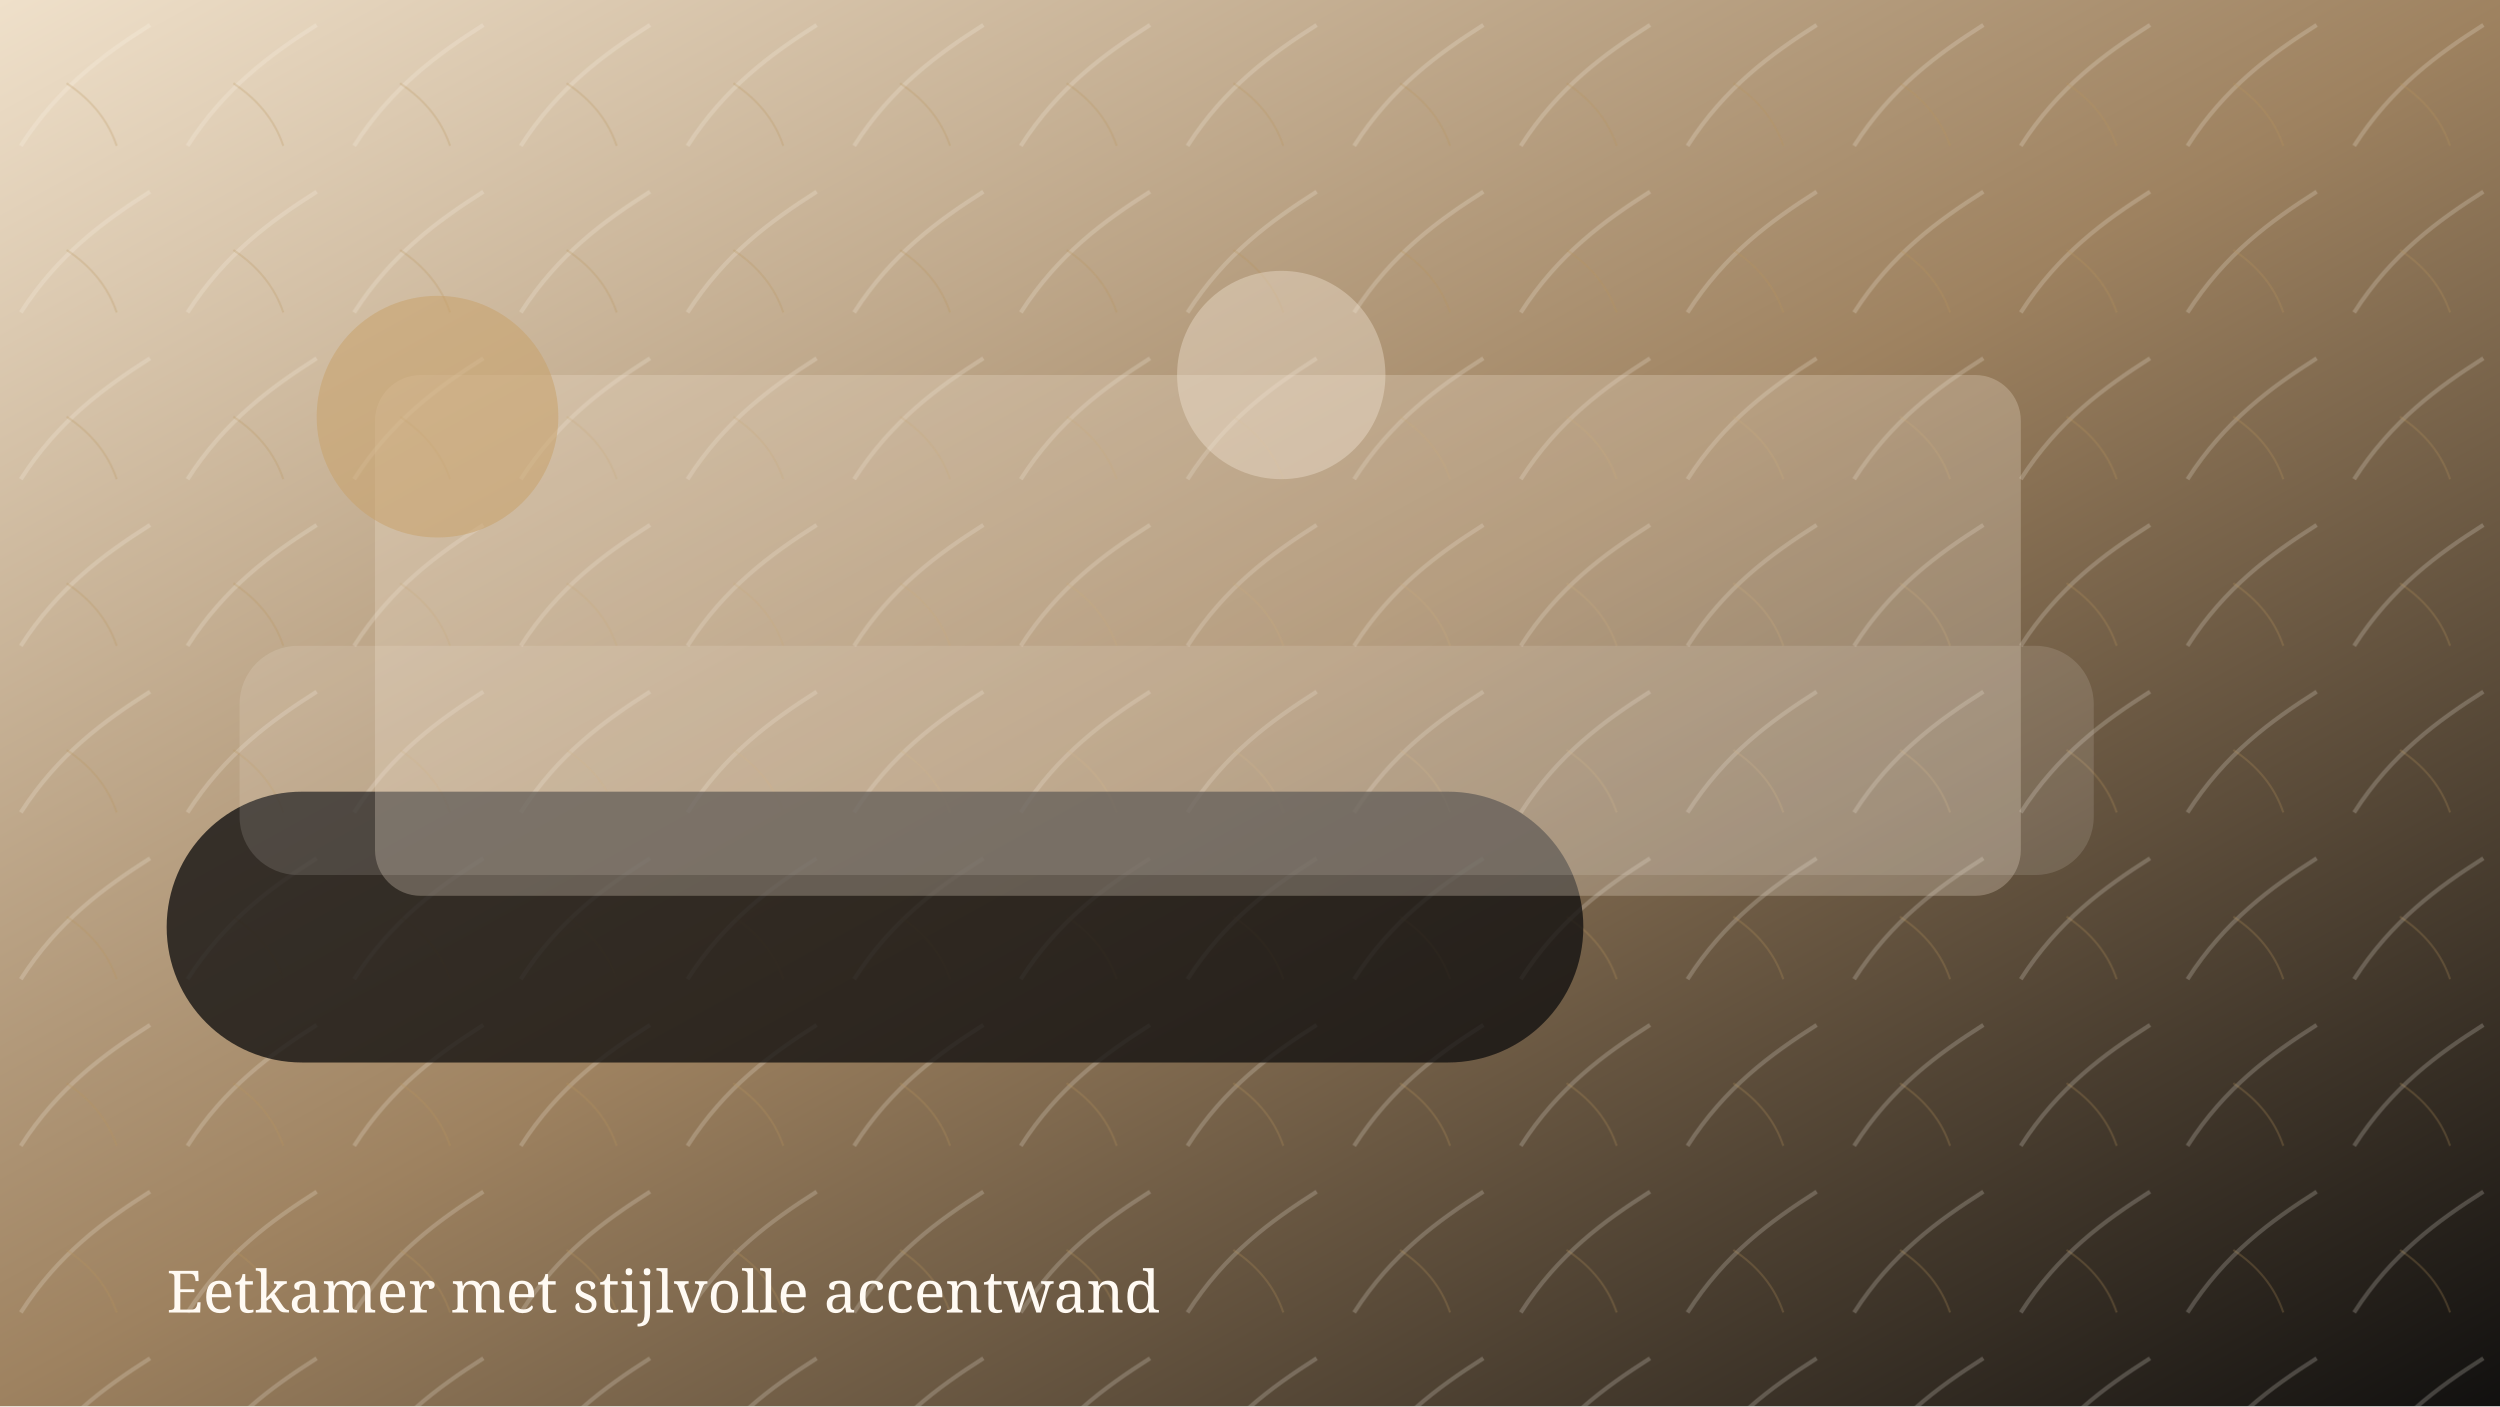
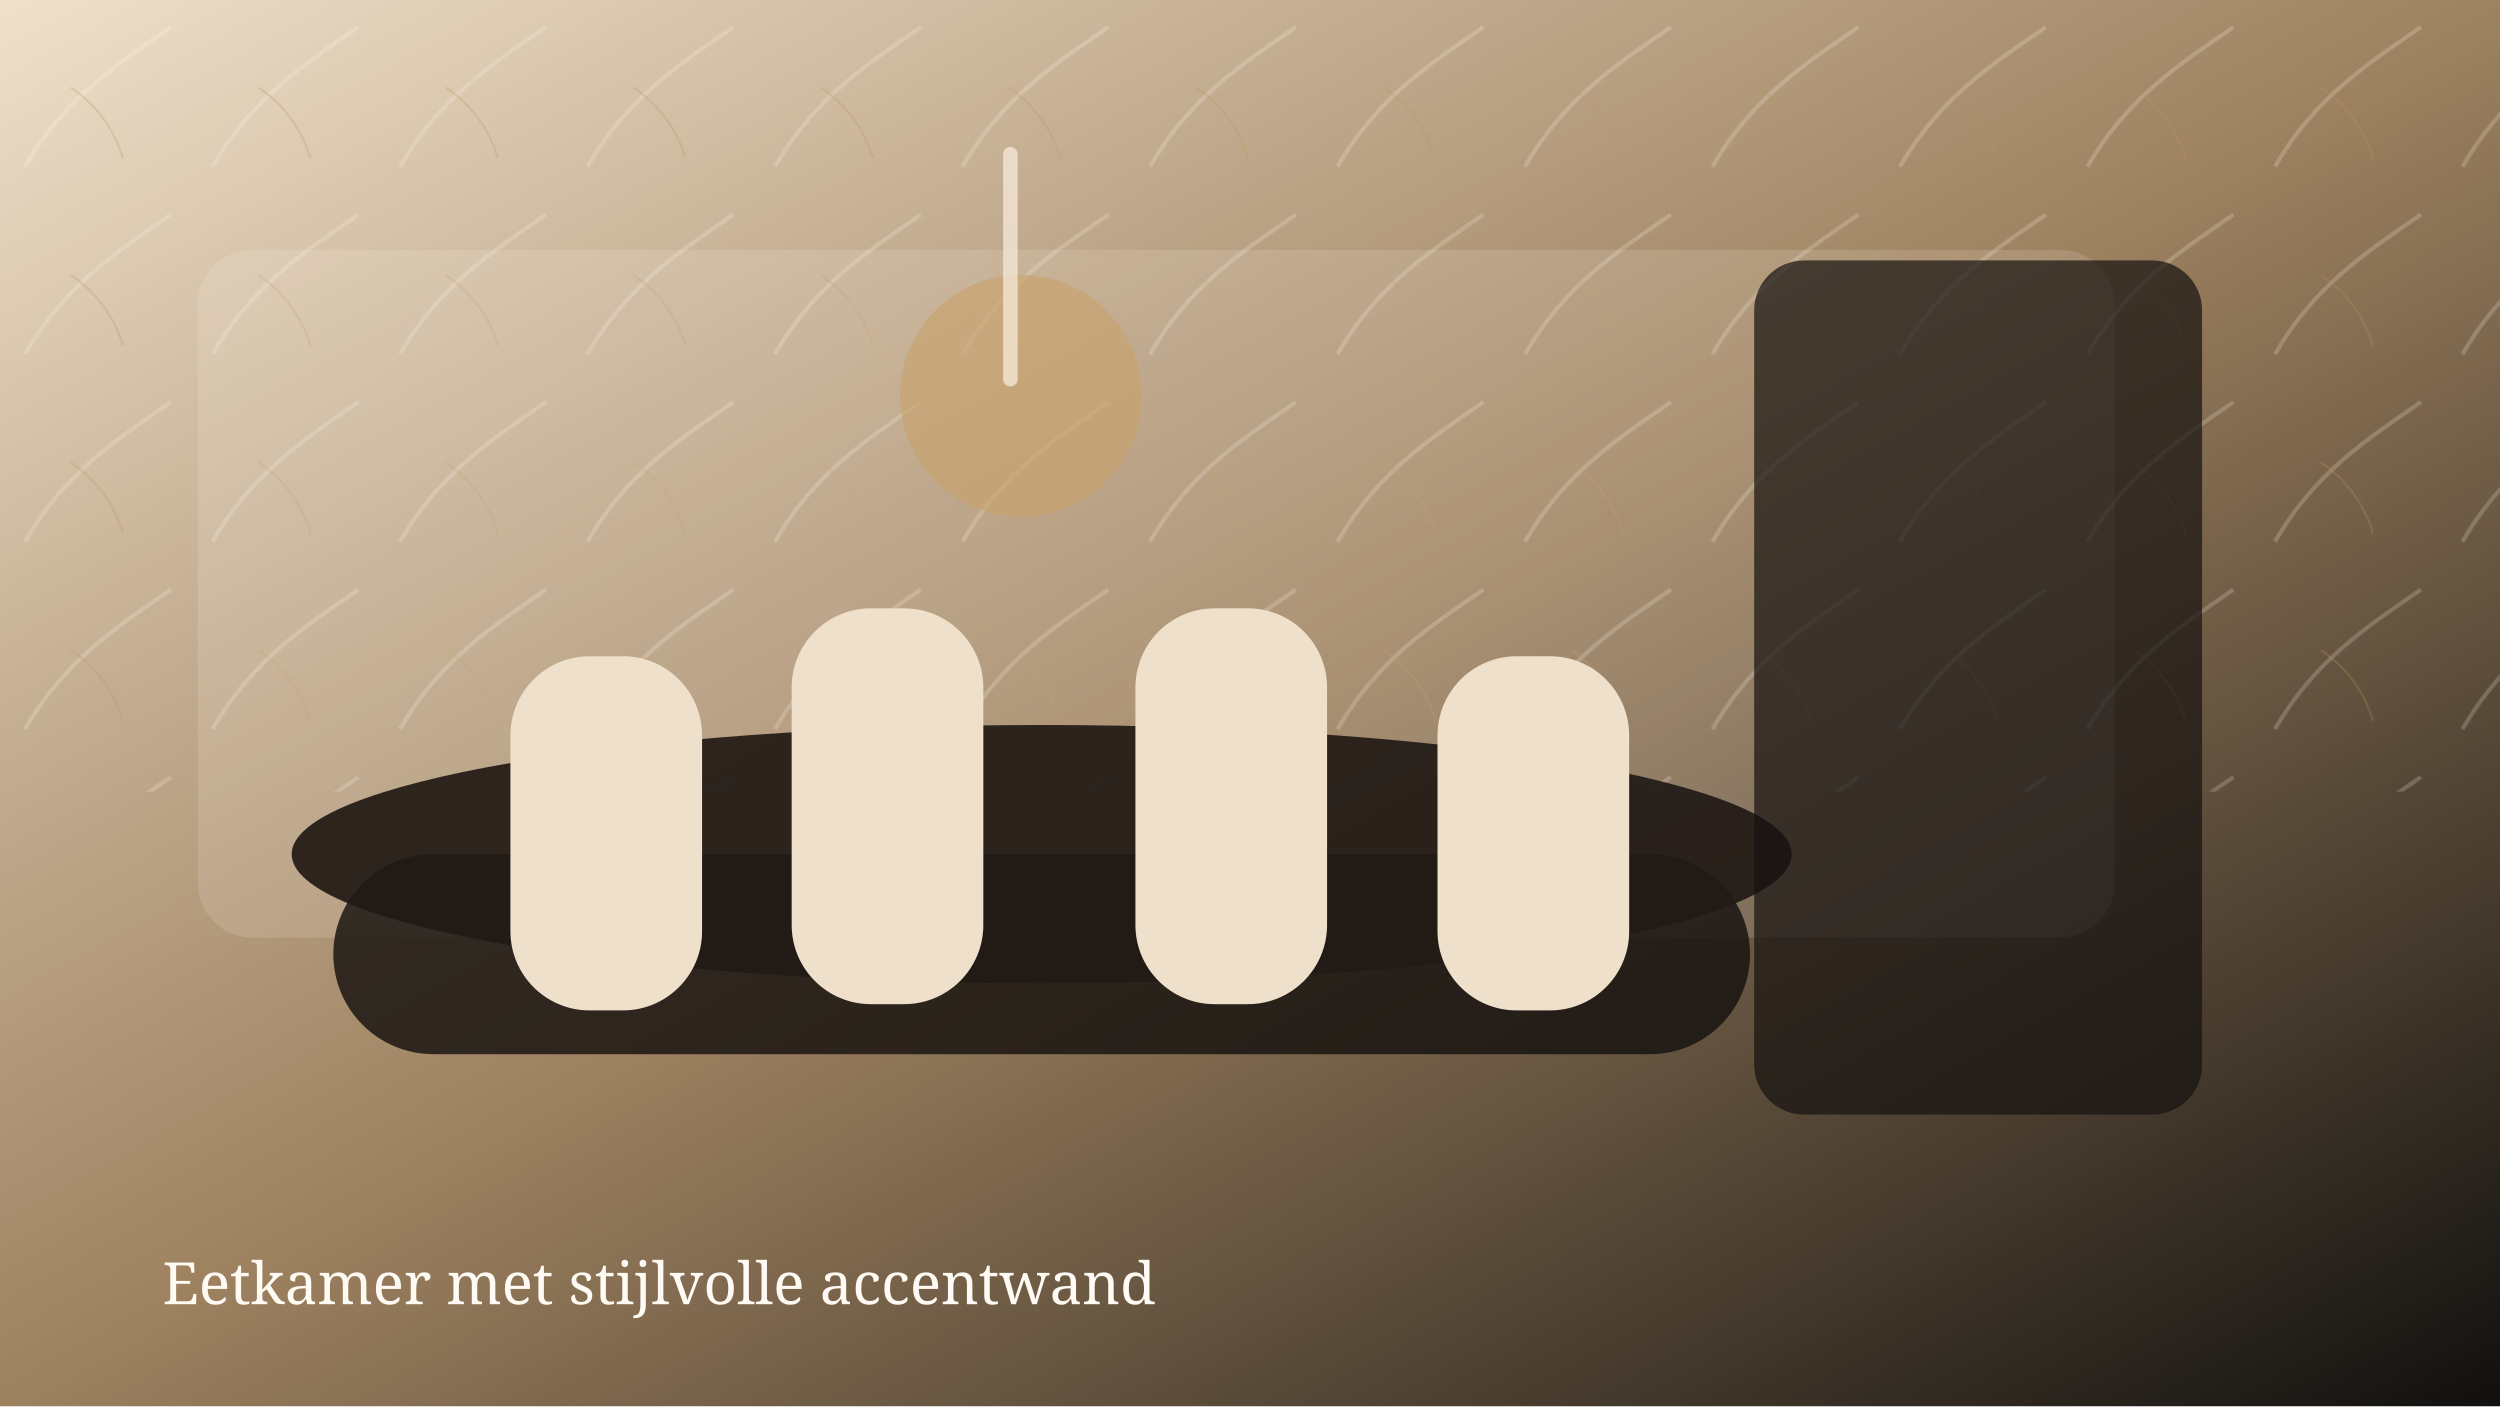
- <svg xmlns="http://www.w3.org/2000/svg" viewBox="0 0 1200 675">
+ <svg xmlns="http://www.w3.org/2000/svg" viewBox="0 0 1200 675" role="img" aria-labelledby="title desc">
  <defs>
    <linearGradient id="g" x1="0" y1="0" x2="1" y2="1">
      <stop stop-color="#efe0ca" />
      <stop offset=".5" stop-color="#9e8260" />
      <stop offset="1" stop-color="#11100f" />
    </linearGradient>
-     <pattern id="p" width="80" height="80" patternUnits="userSpaceOnUse">
-       <path d="M10 70C28 42 50 26 72 12" fill="none" stroke="#fffaf3" stroke-opacity=".2" stroke-width="2" />
-       <path d="M32 40c12 8 20 18 24 30" fill="none" stroke="#b9945c" stroke-opacity=".25" />
+     <pattern id="wall" width="90" height="90" patternUnits="userSpaceOnUse">
+       <path d="M12 80C31 47 56 31 82 13" fill="none" stroke="#fffaf3" stroke-opacity=".2" stroke-width="2" />
+       <path d="M34 42c12 8 21 20 25 34" fill="none" stroke="#b9945c" stroke-opacity=".28" />
    </pattern>
  </defs>
  <rect width="1200" height="675" fill="url(#g)" />
-   <rect width="1200" height="675" fill="url(#p)" />
-   <rect x="80" y="380" width="680" height="130" rx="65" fill="#11100f" opacity=".78" />
-   <rect x="115" y="310" width="890" height="110" rx="28" fill="#fffaf3" opacity=".13" />
-   <rect x="180" y="180" width="790" height="250" rx="22" fill="#f2e3cf" opacity=".28" />
-   <circle cx="210" cy="200" r="58" fill="#c8a26b" opacity=".55" />
-   <circle cx="615" cy="180" r="50" fill="#f5e8d7" opacity=".38" />
-   <text x="80" y="630" fill="#fffaf3" font-family="Georgia,serif" font-size="28">Eetkamer met stijlvolle accentwand</text>
+   <rect width="1200" height="380" fill="url(#wall)" />
+   <rect x="95" y="120" width="920" height="330" rx="26" fill="#fffaf3" opacity=".14" />
+   <rect x="160" y="410" width="680" height="96" rx="48" fill="#15110f" opacity=".82" />
+   <ellipse cx="500" cy="410" rx="360" ry="62" fill="#211915" opacity=".92" />
+   <rect x="245" y="315" width="92" height="170" rx="38" fill="#eee0ca" />
+   <rect x="380" y="292" width="92" height="190" rx="38" fill="#eee0ca" />
+   <rect x="545" y="292" width="92" height="190" rx="38" fill="#eee0ca" />
+   <rect x="690" y="315" width="92" height="170" rx="38" fill="#eee0ca" />
+   <rect x="842" y="125" width="215" height="410" rx="24" fill="#15110f" opacity=".7" />
+   <circle cx="490" cy="190" r="58" fill="#c8a26b" opacity=".62" />
+   <path d="M485 74v108" stroke="#f7ead8" stroke-width="7" stroke-linecap="round" opacity=".75" />
+   <text x="78" y="626" fill="#fffaf3" font-family="Georgia,serif" font-size="28">Eetkamer met stijlvolle accentwand</text>
</svg>
